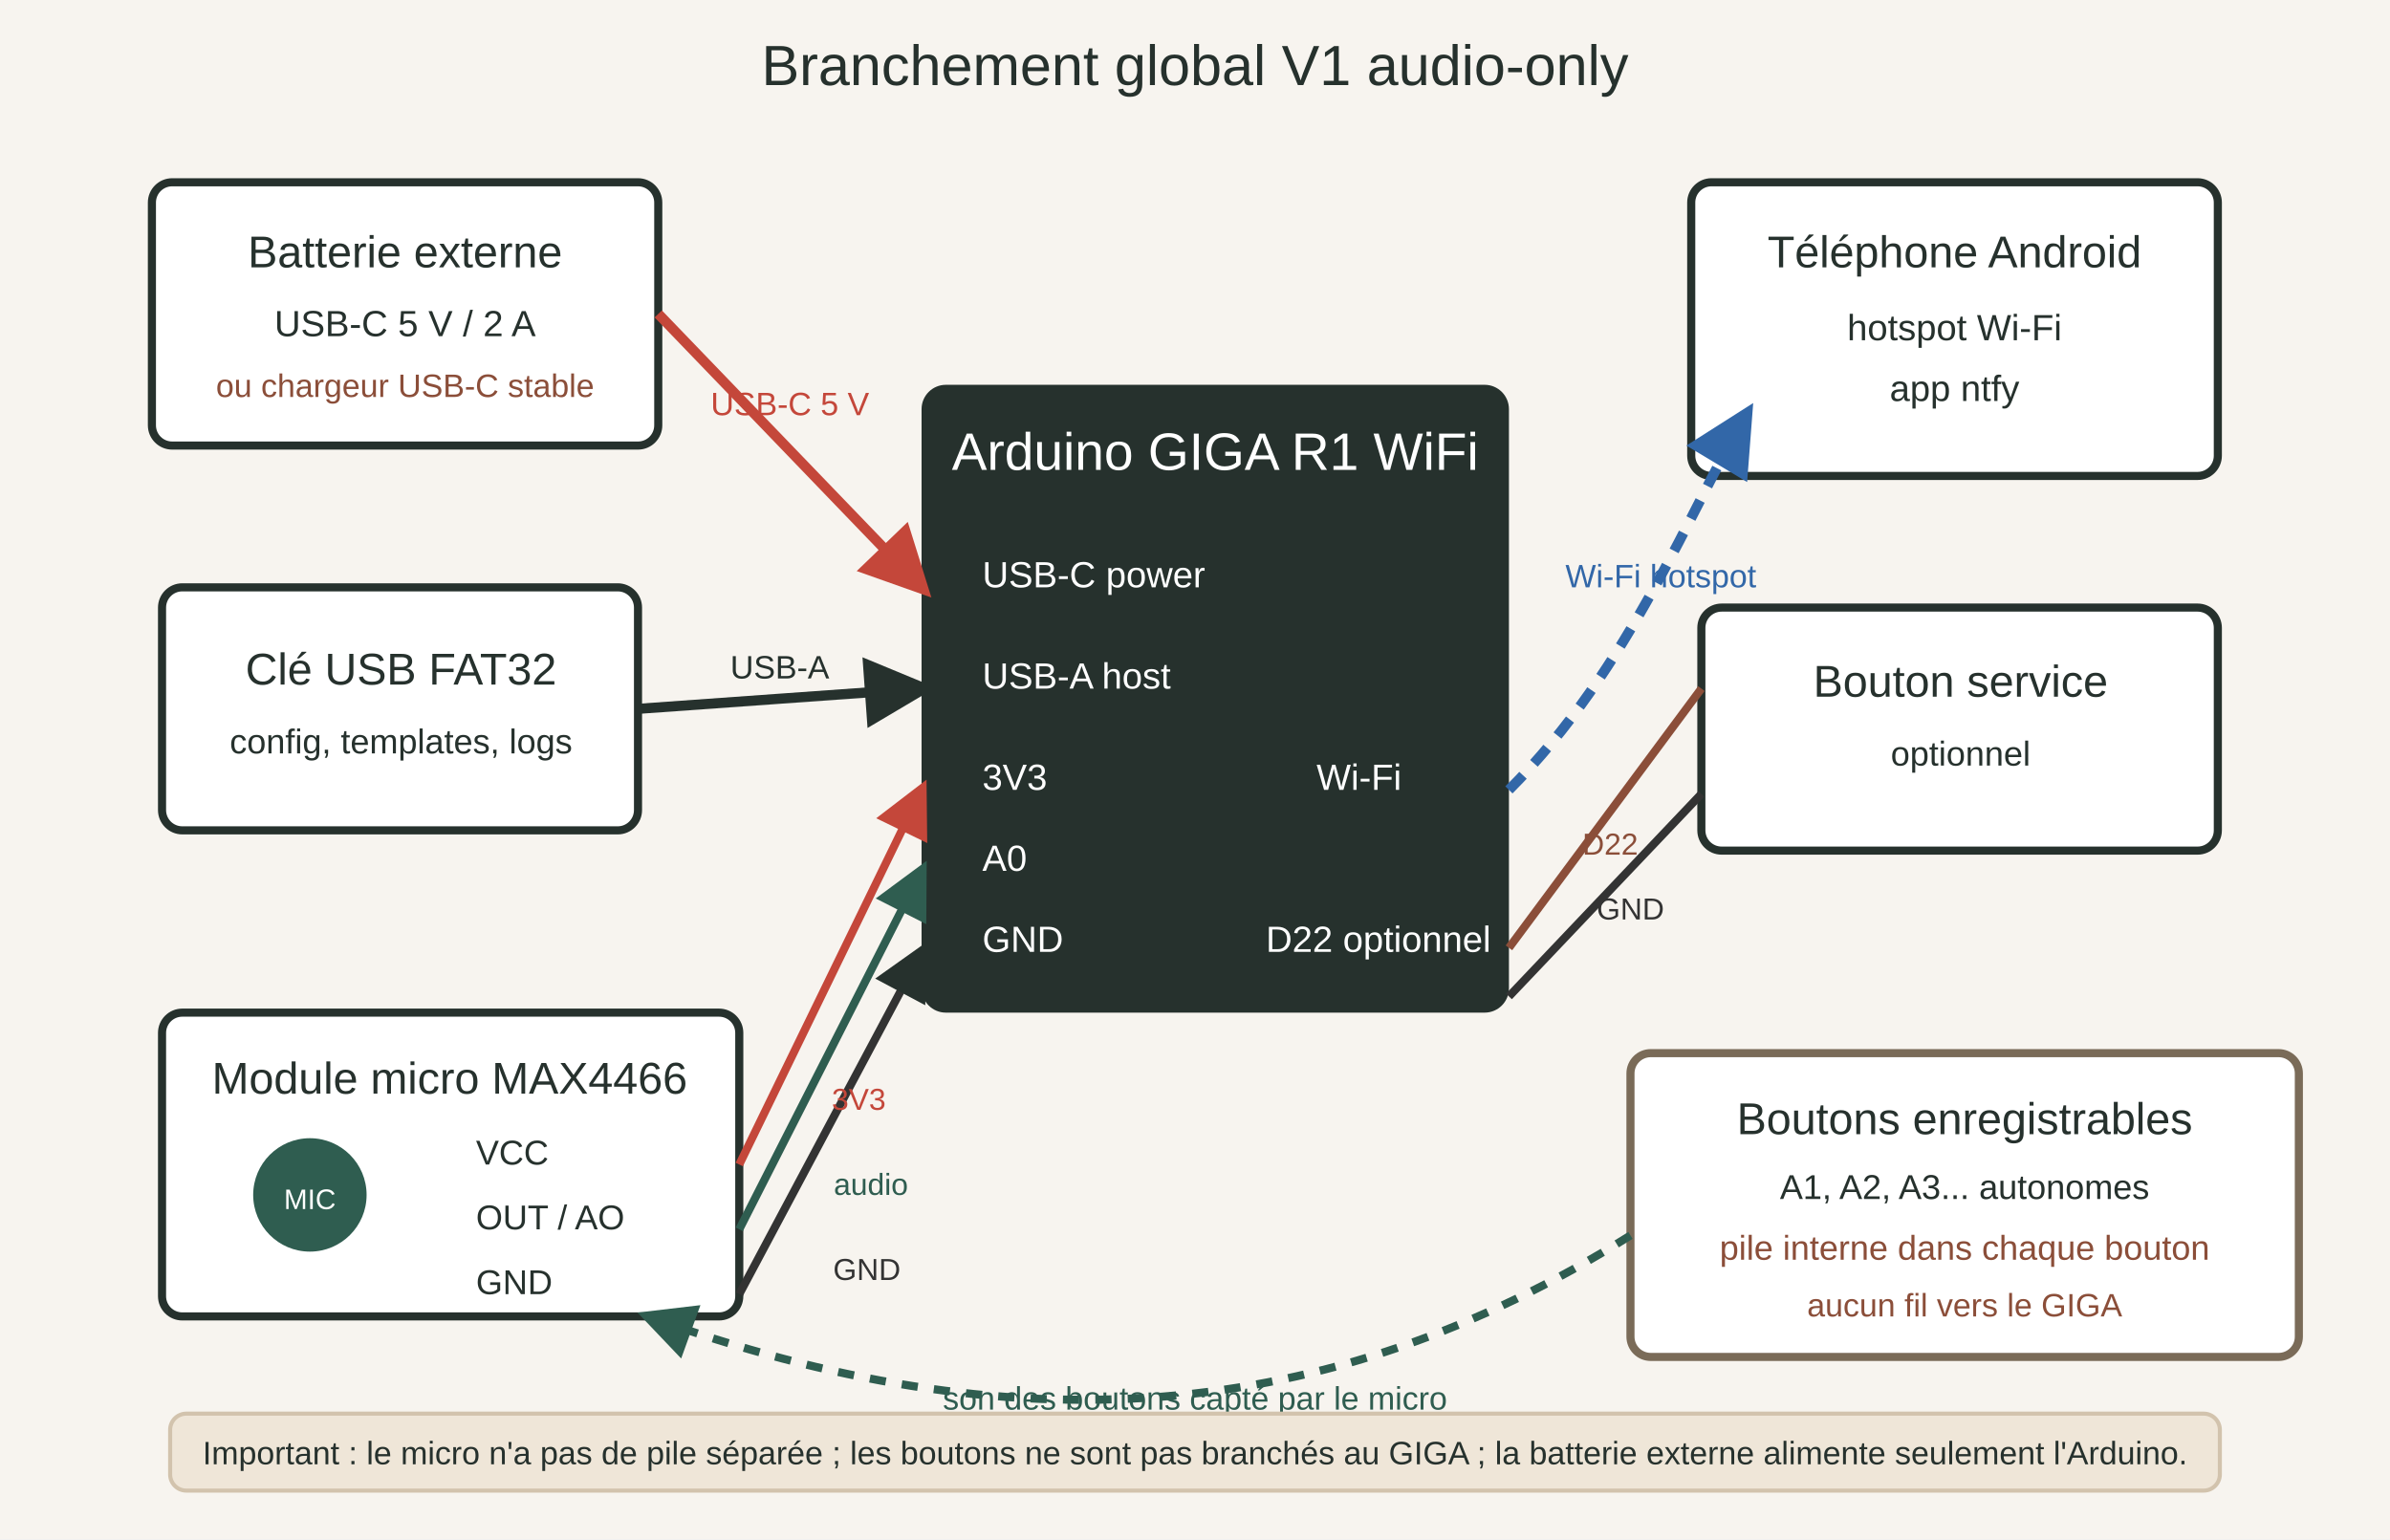
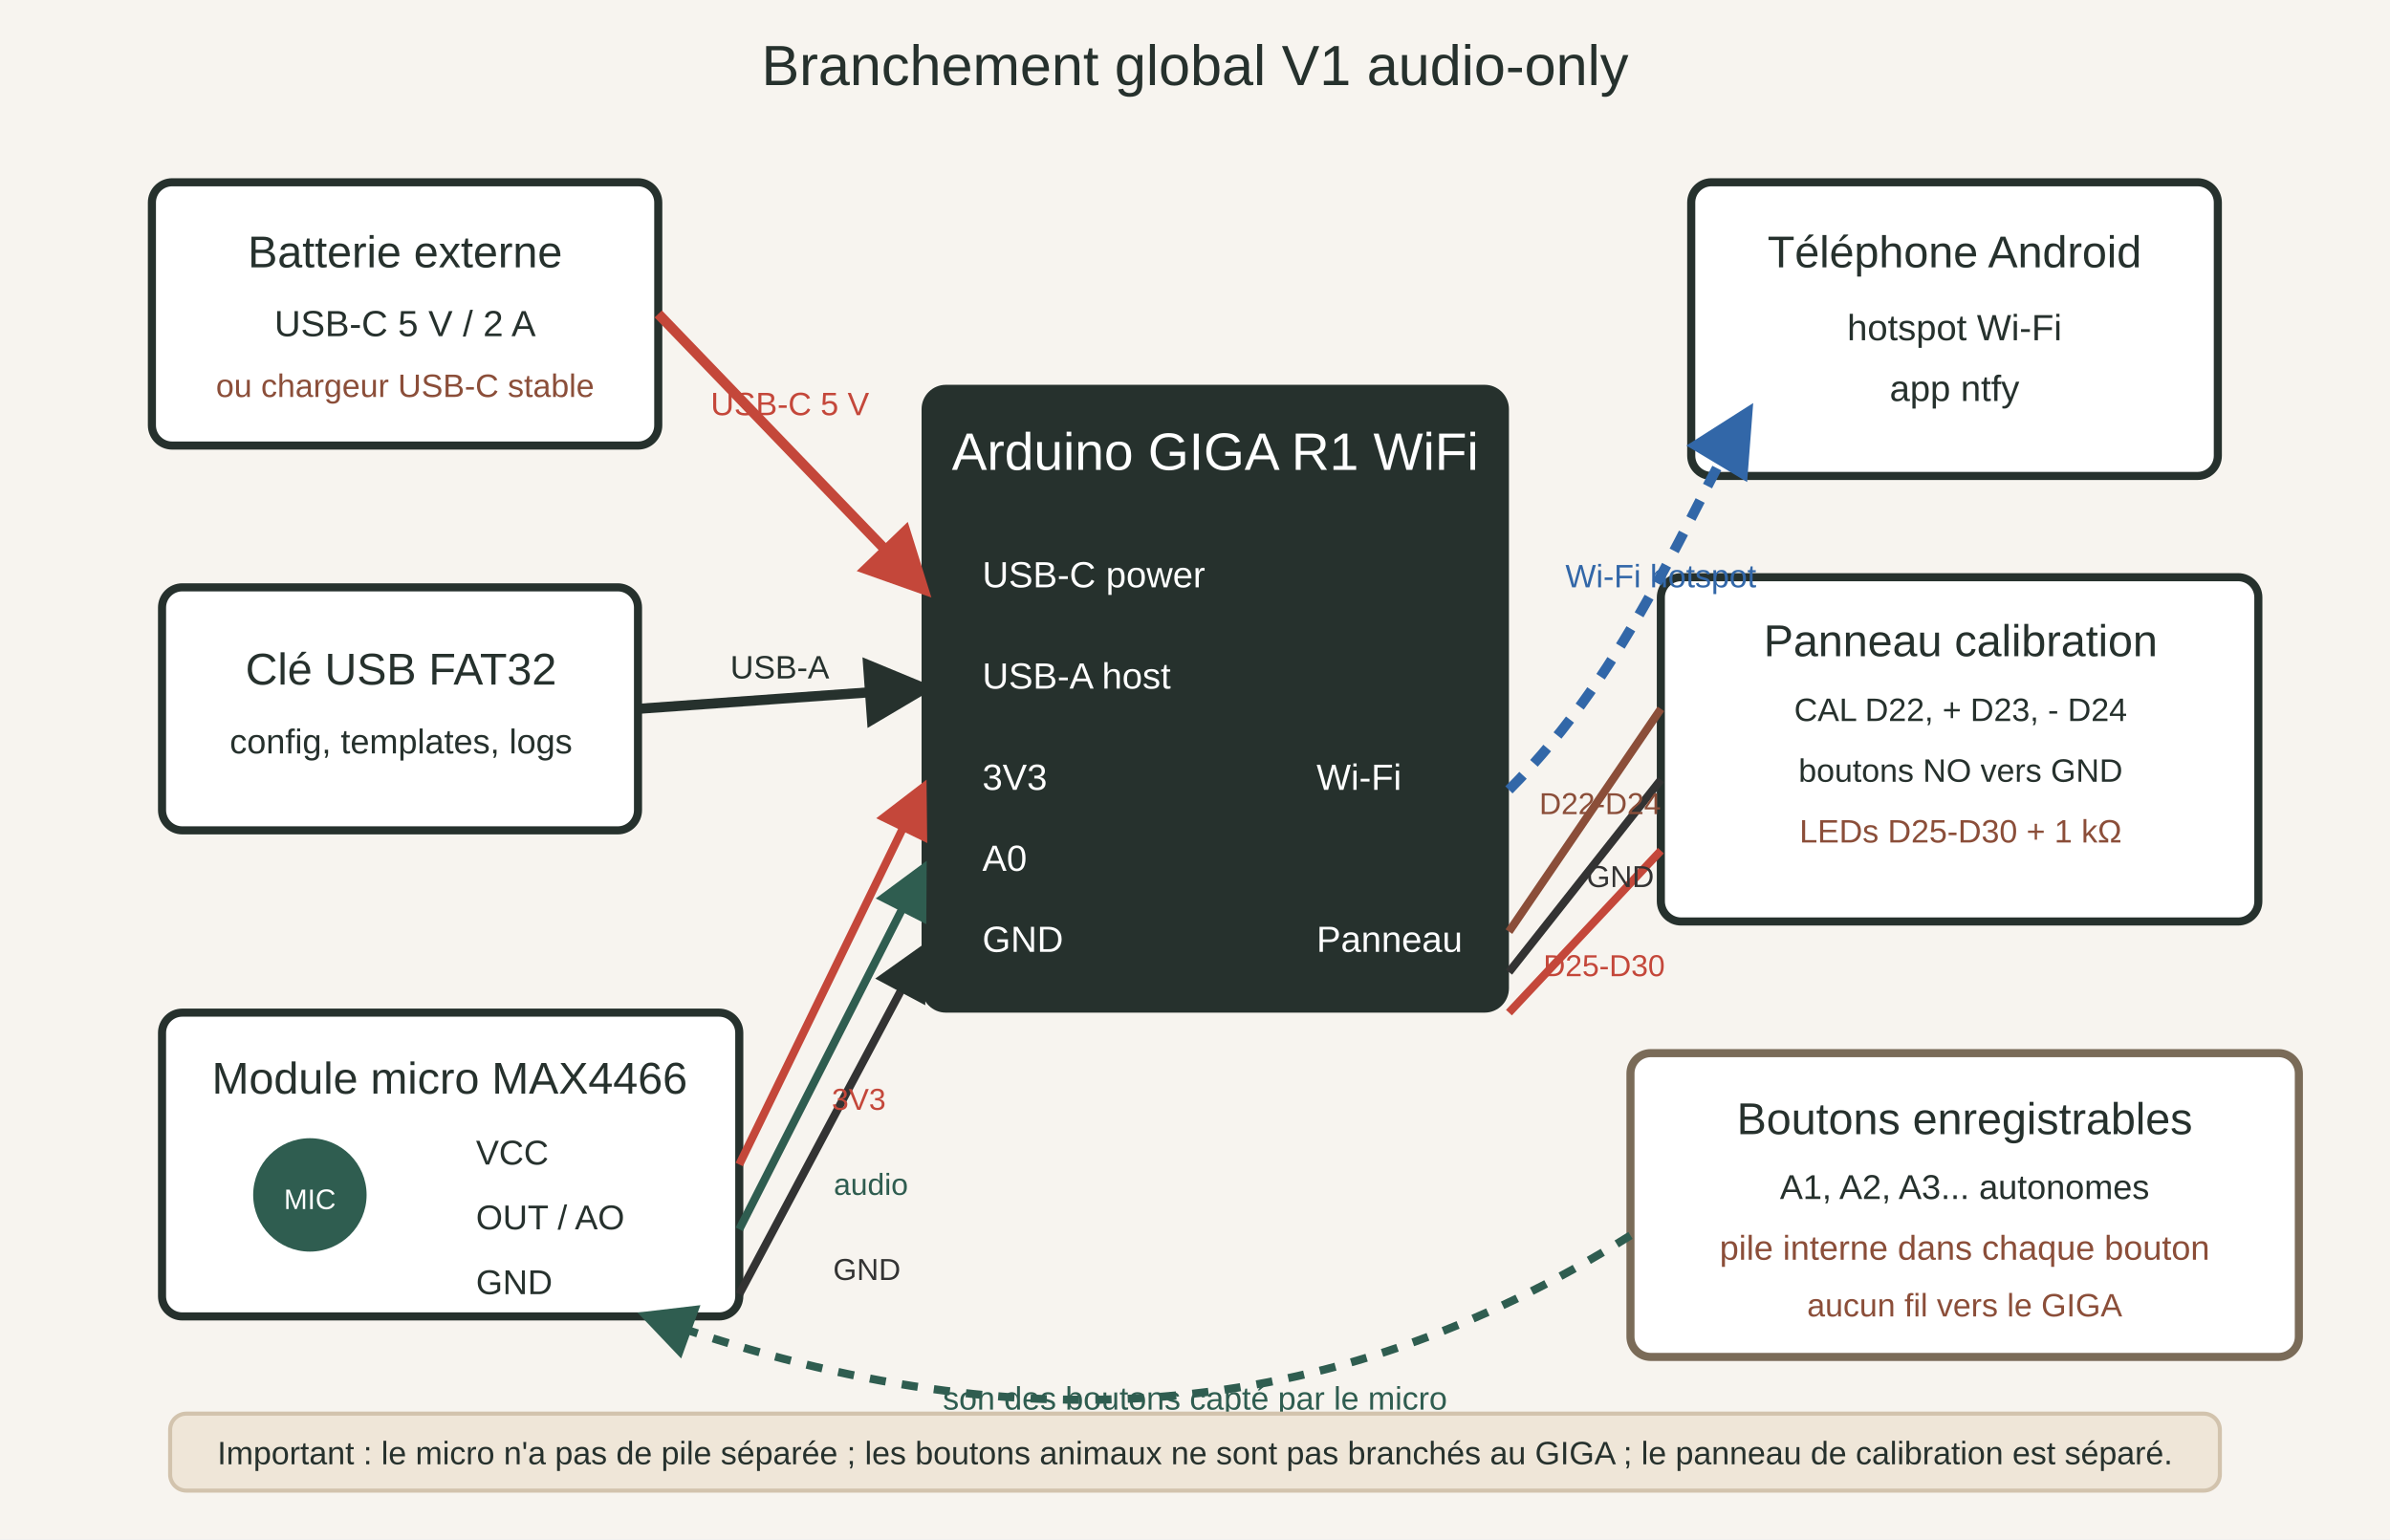
<svg xmlns="http://www.w3.org/2000/svg" width="1180" height="760" viewBox="0 0 1180 760" role="img" aria-labelledby="title desc">
  <defs>
    <marker id="arrow-green" viewBox="0 0 10 10" refX="8" refY="5" markerWidth="7" markerHeight="7" orient="auto">
      <path d="M 0 0 L 10 5 L 0 10 z" fill="#2f5d50" />
    </marker>
    <marker id="arrow-red" viewBox="0 0 10 10" refX="8" refY="5" markerWidth="7" markerHeight="7" orient="auto">
      <path d="M 0 0 L 10 5 L 0 10 z" fill="#c4473a" />
    </marker>
    <marker id="arrow-dark" viewBox="0 0 10 10" refX="8" refY="5" markerWidth="7" markerHeight="7" orient="auto">
      <path d="M 0 0 L 10 5 L 0 10 z" fill="#26312d" />
    </marker>
    <marker id="arrow-blue" viewBox="0 0 10 10" refX="8" refY="5" markerWidth="7" markerHeight="7" orient="auto">
      <path d="M 0 0 L 10 5 L 0 10 z" fill="#3267a8" />
    </marker>
  </defs>
  <rect width="1180" height="760" fill="#f7f4ef" />
  <text x="590" y="42" font-family="Arial, sans-serif" font-size="28" text-anchor="middle" fill="#26312d">Branchement global V1 audio-only</text>
  <rect x="455" y="190" width="290" height="310" rx="12" fill="#26312d" />
  <text x="600" y="232" font-family="Arial, sans-serif" font-size="26" text-anchor="middle" fill="#ffffff">Arduino GIGA R1 WiFi</text>
  <g font-family="Arial, sans-serif" font-size="18" fill="#ffffff">
    <text x="485" y="290">USB-C power</text>
    <text x="485" y="340">USB-A host</text>
    <text x="485" y="390">3V3</text>
    <text x="485" y="430">A0</text>
    <text x="485" y="470">GND</text>
    <text x="650" y="390">Wi-Fi</text>
-     <text x="625" y="470">D22 optionnel</text>
+     <text x="650" y="470">Panneau</text>
  </g>
  <rect x="75" y="90" width="250" height="130" rx="10" fill="#ffffff" stroke="#26312d" stroke-width="4" />
  <text x="200" y="132" font-family="Arial, sans-serif" font-size="22" text-anchor="middle" fill="#26312d">Batterie externe</text>
  <text x="200" y="166" font-family="Arial, sans-serif" font-size="18" text-anchor="middle" fill="#26312d">USB-C 5 V / 2 A</text>
  <text x="200" y="196" font-family="Arial, sans-serif" font-size="16" text-anchor="middle" fill="#8b4e39">ou chargeur USB-C stable</text>
  <rect x="80" y="290" width="235" height="120" rx="10" fill="#ffffff" stroke="#26312d" stroke-width="4" />
  <text x="198" y="338" font-family="Arial, sans-serif" font-size="22" text-anchor="middle" fill="#26312d">Clé USB FAT32</text>
  <text x="198" y="372" font-family="Arial, sans-serif" font-size="17" text-anchor="middle" fill="#26312d">config, templates, logs</text>
  <rect x="80" y="500" width="285" height="150" rx="10" fill="#ffffff" stroke="#26312d" stroke-width="4" />
  <text x="222" y="540" font-family="Arial, sans-serif" font-size="22" text-anchor="middle" fill="#26312d">Module micro MAX4466</text>
  <circle cx="153" cy="590" r="28" fill="#2f5d50" />
  <text x="153" y="597" font-family="Arial, sans-serif" font-size="14" text-anchor="middle" fill="#ffffff">MIC</text>
  <g font-family="Arial, sans-serif" font-size="17" fill="#26312d">
    <text x="235" y="575">VCC</text>
    <text x="235" y="607">OUT / AO</text>
    <text x="235" y="639">GND</text>
  </g>
  <rect x="835" y="90" width="260" height="145" rx="10" fill="#ffffff" stroke="#26312d" stroke-width="4" />
  <text x="965" y="132" font-family="Arial, sans-serif" font-size="22" text-anchor="middle" fill="#26312d">Téléphone Android</text>
  <text x="965" y="168" font-family="Arial, sans-serif" font-size="18" text-anchor="middle" fill="#26312d">hotspot Wi-Fi</text>
  <text x="965" y="198" font-family="Arial, sans-serif" font-size="18" text-anchor="middle" fill="#26312d">app ntfy</text>
-   <rect x="840" y="300" width="255" height="120" rx="10" fill="#ffffff" stroke="#26312d" stroke-width="4" />
-   <text x="968" y="344" font-family="Arial, sans-serif" font-size="22" text-anchor="middle" fill="#26312d">Bouton service</text>
-   <text x="968" y="378" font-family="Arial, sans-serif" font-size="17" text-anchor="middle" fill="#26312d">optionnel</text>
+   <rect x="820" y="285" width="295" height="170" rx="10" fill="#ffffff" stroke="#26312d" stroke-width="4" />
+   <text x="968" y="324" font-family="Arial, sans-serif" font-size="22" text-anchor="middle" fill="#26312d">Panneau calibration</text>
+   <text x="968" y="356" font-family="Arial, sans-serif" font-size="16" text-anchor="middle" fill="#26312d">CAL D22, + D23, - D24</text>
+   <text x="968" y="386" font-family="Arial, sans-serif" font-size="16" text-anchor="middle" fill="#26312d">boutons NO vers GND</text>
+   <text x="968" y="416" font-family="Arial, sans-serif" font-size="16" text-anchor="middle" fill="#8b4e39">LEDs D25-D30 + 1 kΩ</text>
  <rect x="805" y="520" width="330" height="150" rx="10" fill="#ffffff" stroke="#7a6b58" stroke-width="4" />
  <text x="970" y="560" font-family="Arial, sans-serif" font-size="22" text-anchor="middle" fill="#26312d">Boutons enregistrables</text>
  <text x="970" y="592" font-family="Arial, sans-serif" font-size="17" text-anchor="middle" fill="#26312d">A1, A2, A3... autonomes</text>
  <text x="970" y="622" font-family="Arial, sans-serif" font-size="17" text-anchor="middle" fill="#8b4e39">pile interne dans chaque bouton</text>
  <text x="970" y="650" font-family="Arial, sans-serif" font-size="16" text-anchor="middle" fill="#8b4e39">aucun fil vers le GIGA</text>
  <line x1="325" y1="155" x2="455" y2="290" stroke="#c4473a" stroke-width="5" marker-end="url(#arrow-red)" />
  <text x="390" y="205" font-family="Arial, sans-serif" font-size="16" text-anchor="middle" fill="#c4473a">USB-C 5 V</text>
  <line x1="315" y1="350" x2="455" y2="340" stroke="#26312d" stroke-width="5" marker-end="url(#arrow-dark)" />
  <text x="385" y="335" font-family="Arial, sans-serif" font-size="16" text-anchor="middle" fill="#26312d">USB-A</text>
  <line x1="365" y1="575" x2="455" y2="390" stroke="#c4473a" stroke-width="4" marker-end="url(#arrow-red)" />
  <line x1="365" y1="607" x2="455" y2="430" stroke="#2f5d50" stroke-width="4" marker-end="url(#arrow-green)" />
  <line x1="365" y1="639" x2="455" y2="470" stroke="#333333" stroke-width="4" marker-end="url(#arrow-dark)" />
  <text x="424" y="548" font-family="Arial, sans-serif" font-size="15" text-anchor="middle" fill="#c4473a">3V3</text>
  <text x="430" y="590" font-family="Arial, sans-serif" font-size="15" text-anchor="middle" fill="#2f5d50">audio</text>
  <text x="428" y="632" font-family="Arial, sans-serif" font-size="15" text-anchor="middle" fill="#333333">GND</text>
  <path d="M 745 390 C 805 330 835 250 862 205" stroke="#3267a8" stroke-width="5" fill="none" stroke-dasharray="10 8" marker-end="url(#arrow-blue)" />
  <text x="820" y="290" font-family="Arial, sans-serif" font-size="16" text-anchor="middle" fill="#3267a8">Wi-Fi hotspot</text>
-   <line x1="745" y1="468" x2="840" y2="340" stroke="#8b4e39" stroke-width="4" />
-   <line x1="745" y1="492" x2="840" y2="392" stroke="#333333" stroke-width="4" />
-   <text x="795" y="422" font-family="Arial, sans-serif" font-size="15" text-anchor="middle" fill="#8b4e39">D22</text>
-   <text x="805" y="454" font-family="Arial, sans-serif" font-size="15" text-anchor="middle" fill="#333333">GND</text>
+   <line x1="745" y1="460" x2="820" y2="350" stroke="#8b4e39" stroke-width="4" />
+   <line x1="745" y1="480" x2="820" y2="385" stroke="#333333" stroke-width="4" />
+   <line x1="745" y1="500" x2="820" y2="420" stroke="#c4473a" stroke-width="4" />
+   <text x="790" y="402" font-family="Arial, sans-serif" font-size="15" text-anchor="middle" fill="#8b4e39">D22-D24</text>
+   <text x="800" y="438" font-family="Arial, sans-serif" font-size="15" text-anchor="middle" fill="#333333">GND</text>
+   <text x="792" y="482" font-family="Arial, sans-serif" font-size="15" text-anchor="middle" fill="#c4473a">D25-D30</text>
  <path d="M 805 610 C 655 704 500 715 320 650" stroke="#2f5d50" stroke-width="4" fill="none" stroke-dasharray="8 8" marker-end="url(#arrow-green)" />
  <text x="590" y="696" font-family="Arial, sans-serif" font-size="16" text-anchor="middle" fill="#2f5d50">son des boutons capté par le micro</text>
  <g font-family="Arial, sans-serif" font-size="16" fill="#26312d">
    <rect x="84" y="698" width="1012" height="38" rx="8" fill="#efe6d8" stroke="#d2c3ad" stroke-width="2" />
-     <text x="590" y="723" text-anchor="middle">Important : le micro n'a pas de pile séparée ; les boutons ne sont pas branchés au GIGA ; la batterie externe alimente seulement l'Arduino.</text>
+     <text x="590" y="723" text-anchor="middle">Important : le micro n'a pas de pile séparée ; les boutons animaux ne sont pas branchés au GIGA ; le panneau de calibration est séparé.</text>
  </g>
</svg>
